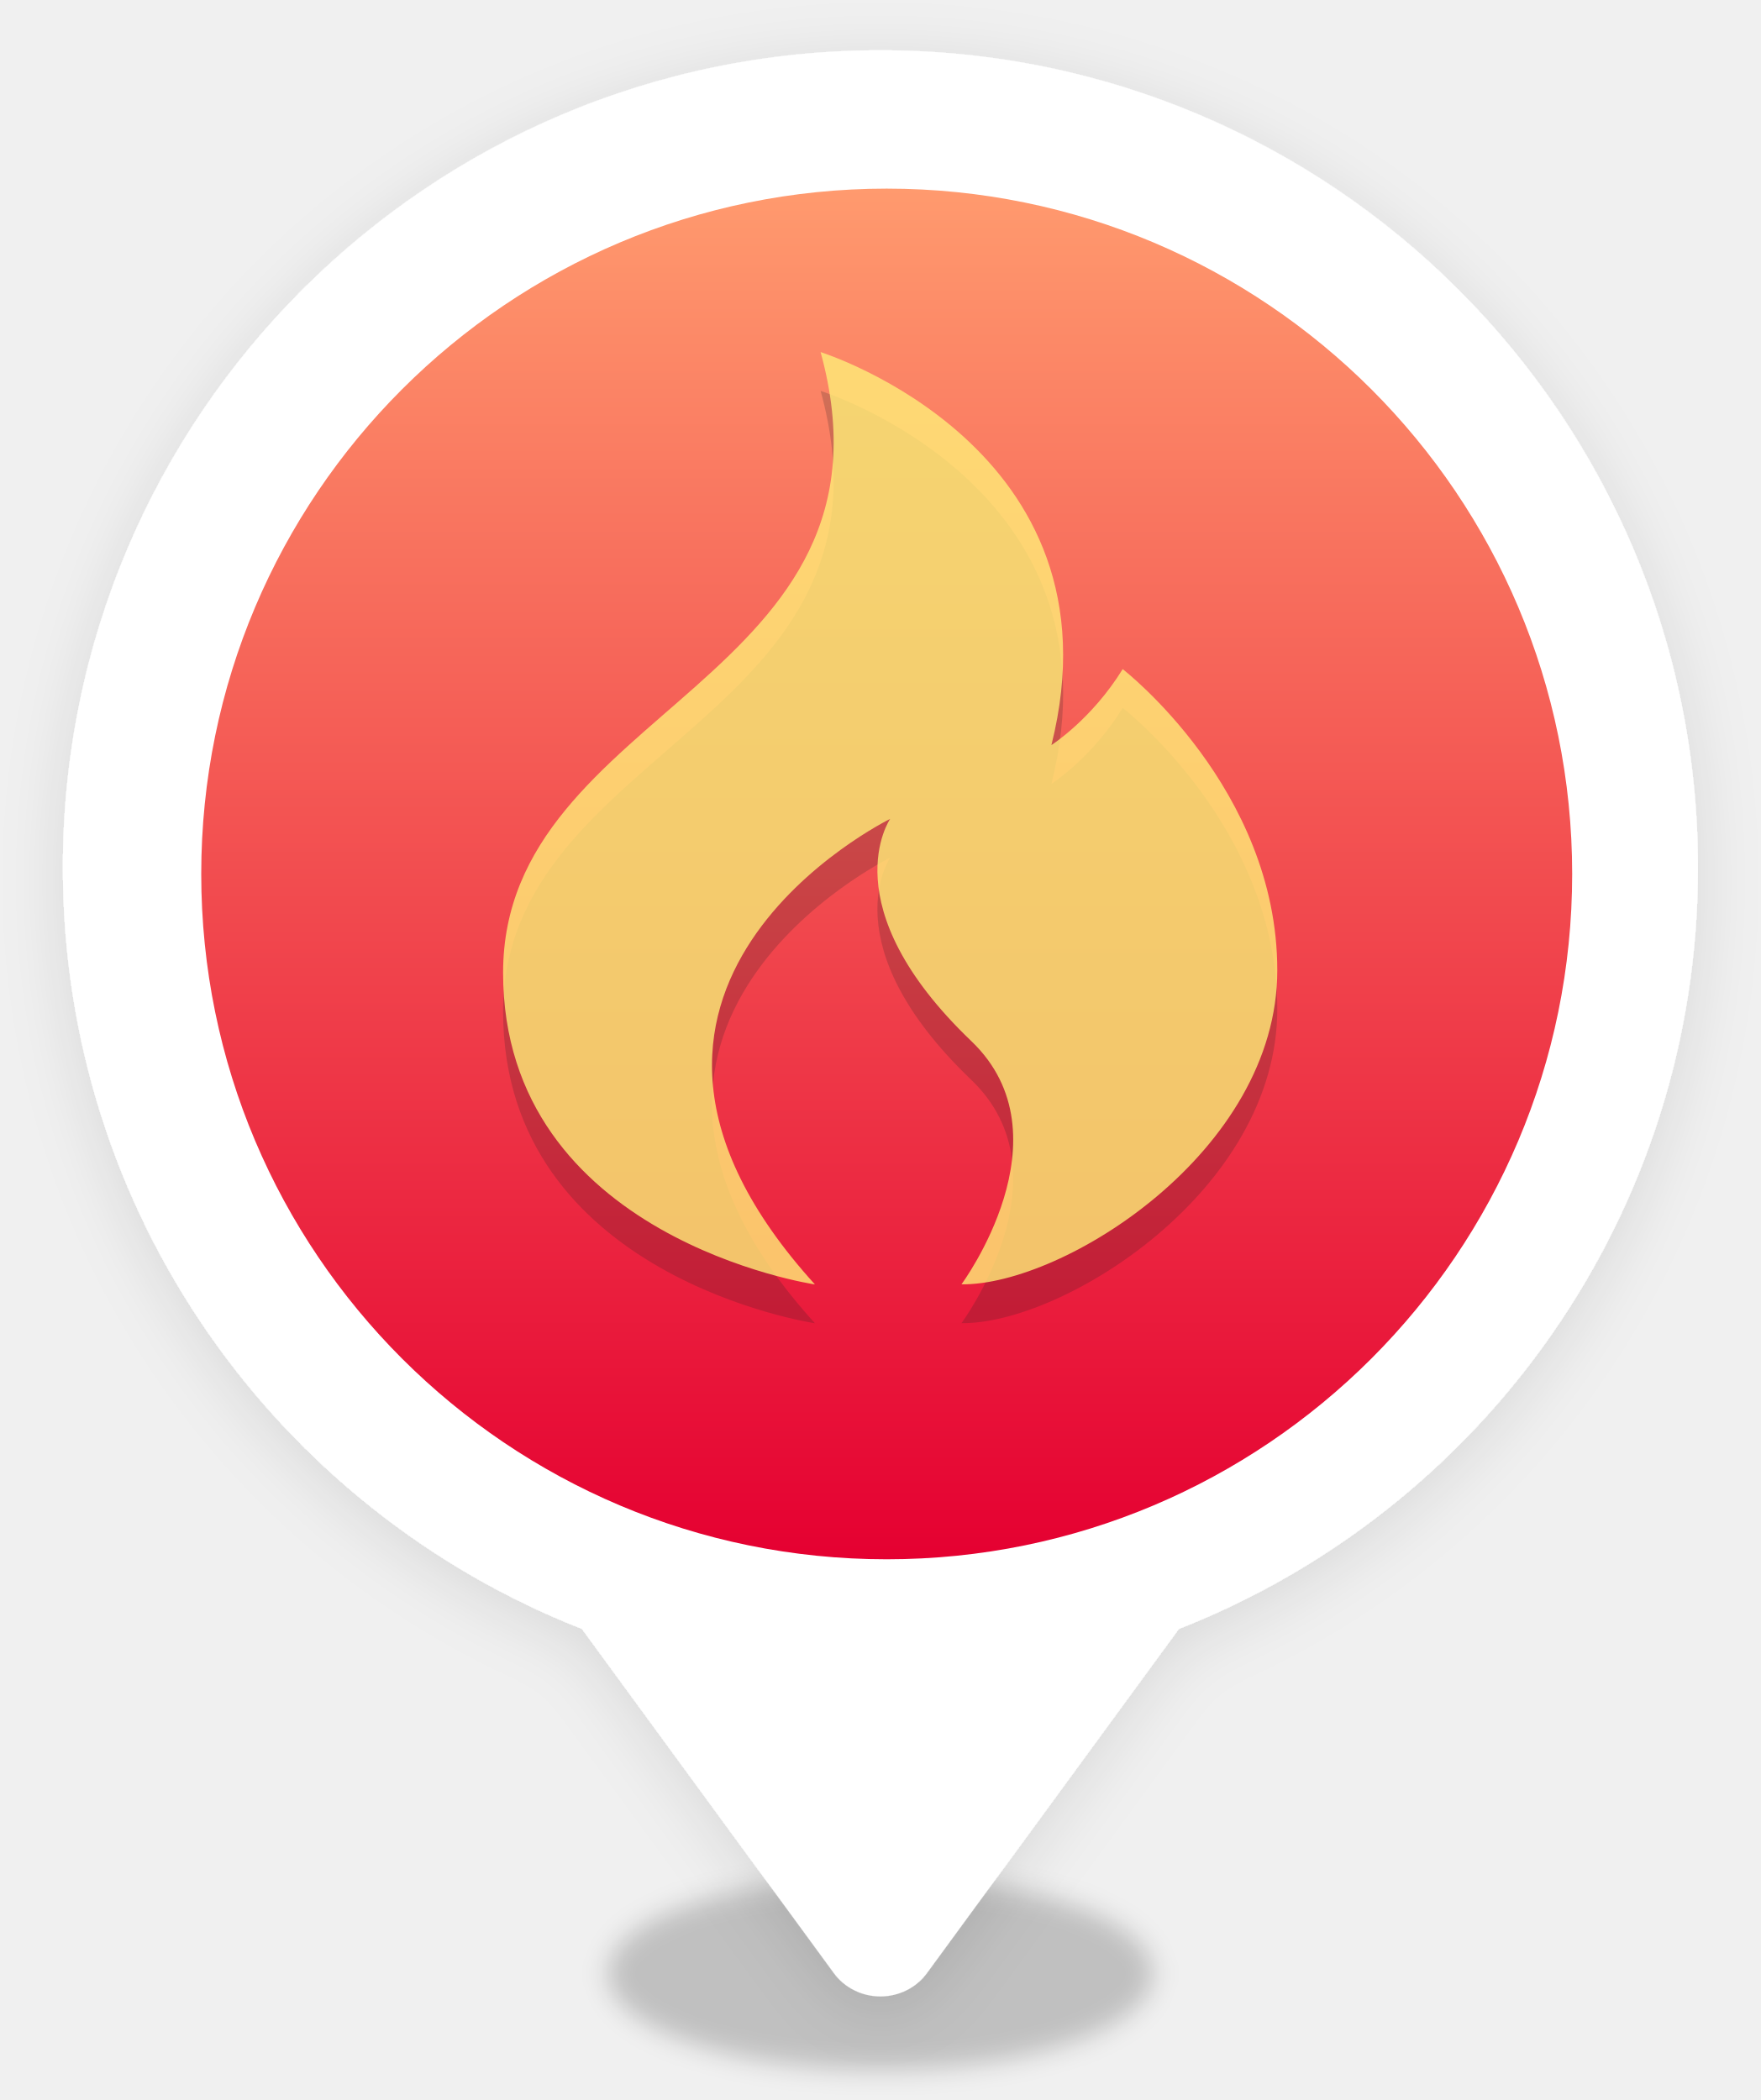
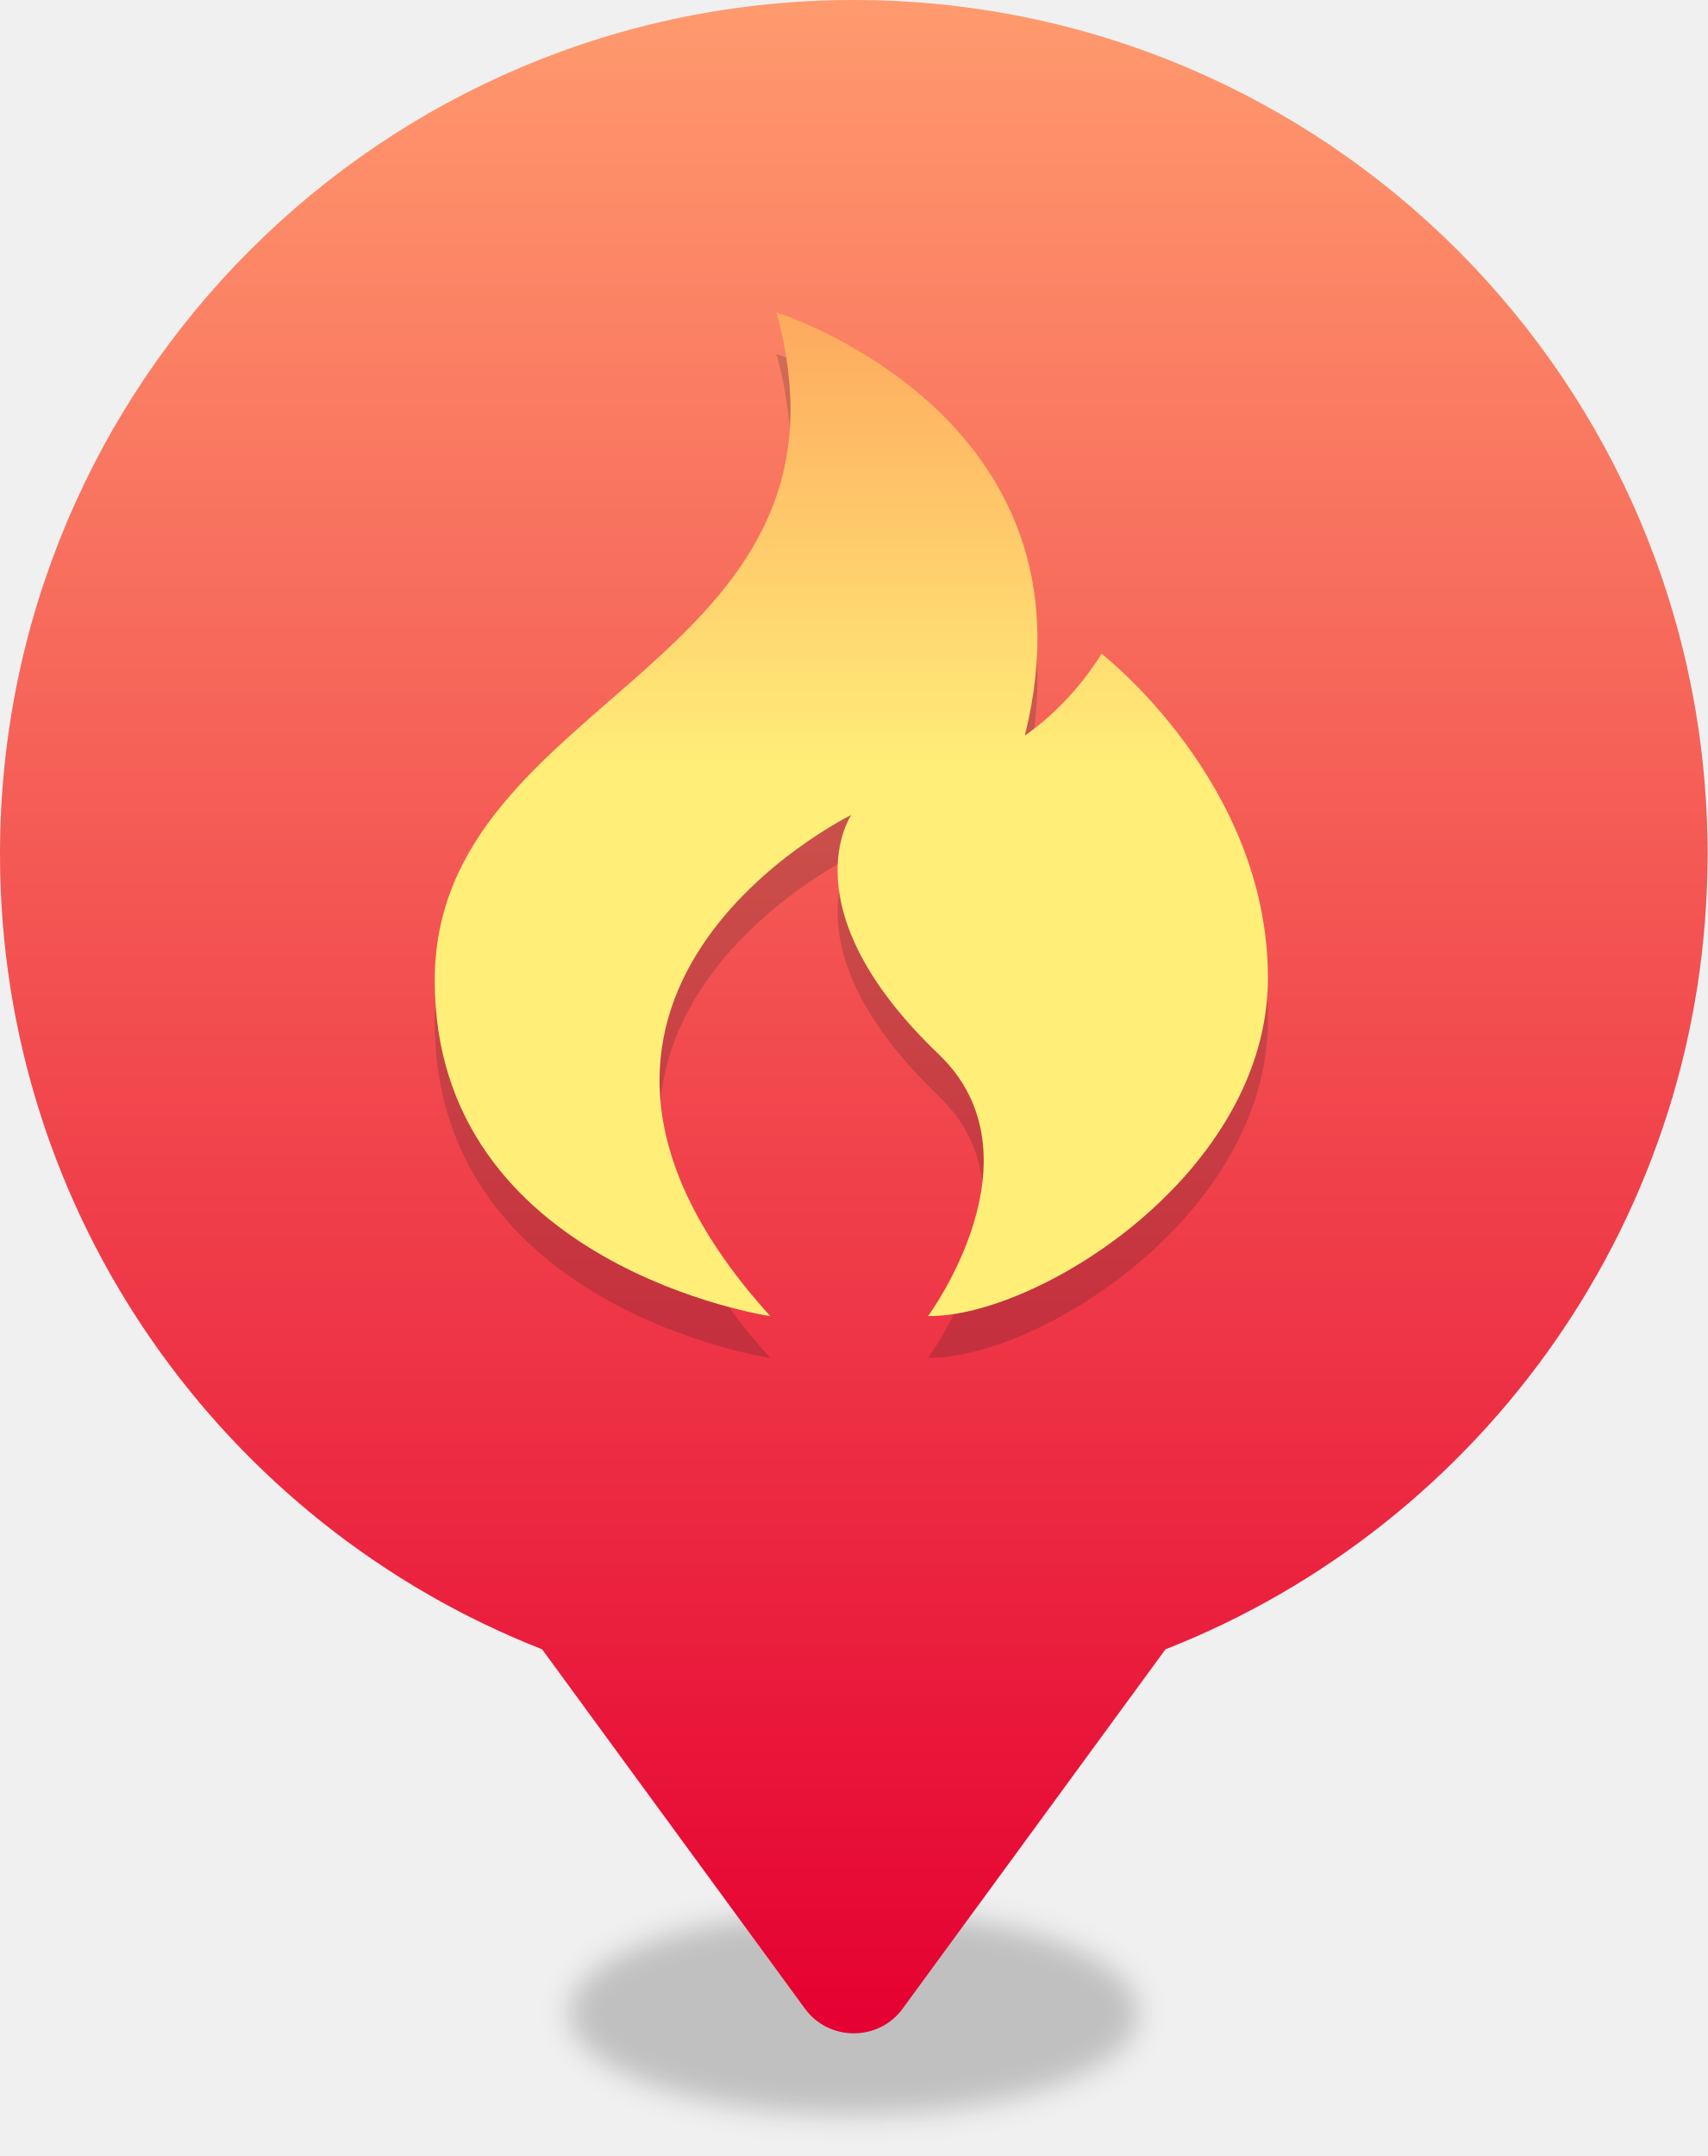
- <svg xmlns="http://www.w3.org/2000/svg" width="140" height="167" viewBox="0 0 140 167" fill="none">
-   <g filter="url(#filter0_f_2808_153)">
-     <ellipse cx="70" cy="156.941" rx="21.667" ry="7.647" fill="black" fill-opacity="0.2" />
+ <svg xmlns="http://www.w3.org/2000/svg" width="122" height="154" viewBox="0 0 122 154" fill="none">
+   <g filter="url(#filter0_f_2817_42)">
+     <ellipse cx="61" cy="143.786" rx="20.333" ry="7.262" fill="black" fill-opacity="0.2" />
  </g>
-   <g filter="url(#filter1_d_2808_153)">
-     <path fill-rule="evenodd" clip-rule="evenodd" d="M70 4C105.899 4 135 33.102 135 69C135 96.525 117.891 120.054 93.728 129.533L73.701 156.907C73.284 157.48 72.73 157.948 72.085 158.27C71.441 158.593 70.725 158.762 69.999 158.762C69.273 158.762 68.558 158.593 67.913 158.27C67.269 157.948 66.715 157.48 66.297 156.907L46.27 129.532C22.108 120.053 5 96.524 5 69C5 33.102 34.102 4 70 4Z" fill="white" />
+   <path fill-rule="evenodd" clip-rule="evenodd" d="M61 0C94.689 0 122 27.311 122 61C122 86.831 105.945 108.912 83.269 117.808L64.474 143.497C64.083 144.035 63.562 144.474 62.958 144.777C62.353 145.08 61.681 145.238 61 145.238C60.319 145.238 59.647 145.08 59.042 144.777C58.438 144.474 57.917 144.035 57.526 143.497L38.731 117.807C16.055 108.912 0 86.831 0 61C0 27.311 27.311 0 61 0Z" fill="url(#paint0_linear_2817_42)" />
+   <g opacity="0.2">
+     <path d="M55.038 97C55.038 97 31.06 93.451 31.06 73.022C31.06 52.592 62.414 50.643 55.476 25.297C55.476 25.297 78.952 32.643 73.221 55.52C73.221 55.52 76.325 53.537 78.701 49.678C78.701 49.678 90.589 58.861 90.589 72.834C90.589 86.807 74.109 97.086 66.303 96.991C66.303 96.991 74.726 85.618 67.063 78.287C56.186 67.879 60.823 61.196 60.823 61.196C60.823 61.196 34.319 74.161 55.038 97Z" fill="#231F20" />
  </g>
-   <circle cx="70.5" cy="69.5" r="54.5" fill="url(#paint0_linear_2808_153)" />
-   <g opacity="0.2">
-     <path d="M64.794 105.231C64.794 105.231 40 101.562 40 80.437C40 59.312 72.422 57.296 65.247 31.087C65.247 31.087 89.523 38.684 83.596 62.339C83.596 62.339 86.806 60.289 89.263 56.298C89.263 56.298 101.555 65.793 101.555 80.242C101.555 94.691 84.515 105.321 76.443 105.222C76.443 105.222 85.152 93.462 77.229 85.881C65.982 75.119 70.776 68.208 70.776 68.208C70.776 68.208 43.37 81.615 64.794 105.231Z" fill="#231F20" />
-   </g>
-   <path d="M64.794 102.144C64.794 102.144 40 98.475 40 77.35C40 56.224 72.42 54.209 65.245 28C65.245 28 89.521 35.596 83.595 59.252C83.595 59.252 86.804 57.202 89.262 53.211C89.262 53.211 101.554 62.706 101.554 77.155C101.554 91.604 84.515 102.234 76.443 102.135C76.443 102.135 85.152 90.375 77.229 82.794C65.982 72.032 70.776 65.121 70.776 65.121C70.776 65.121 43.37 78.528 64.794 102.144Z" fill="#FFEF79" fill-opacity="0.79" />
+   <path d="M55.038 94.014C55.038 94.014 31.06 90.466 31.06 70.036C31.06 49.607 62.413 47.657 55.474 22.312C55.474 22.312 78.951 29.658 73.22 52.534C73.22 52.534 76.323 50.552 78.7 46.693C78.7 46.693 90.588 55.875 90.588 69.848C90.588 83.821 74.109 94.101 66.303 94.005C66.303 94.005 74.726 82.633 67.063 75.302C56.186 64.894 60.823 58.21 60.823 58.21C60.823 58.21 34.319 71.175 55.038 94.014Z" fill="url(#paint1_linear_2817_42)" />
  <defs>
-     <filter id="filter0_f_2808_153" x="46.333" y="147.294" width="47.333" height="19.294" filterUnits="userSpaceOnUse" color-interpolation-filters="sRGB">
+     <filter id="filter0_f_2817_42" x="38.667" y="134.524" width="44.667" height="18.524" filterUnits="userSpaceOnUse" color-interpolation-filters="sRGB">
      <feFlood flood-opacity="0" result="BackgroundImageFix" />
      <feBlend mode="normal" in="SourceGraphic" in2="BackgroundImageFix" result="shape" />
-       <feGaussianBlur stdDeviation="1" result="effect1_foregroundBlur_2808_153" />
+       <feGaussianBlur stdDeviation="1" result="effect1_foregroundBlur_2817_42" />
    </filter>
-     <filter id="filter1_d_2808_153" x="0" y="0" width="140" height="164.762" filterUnits="userSpaceOnUse" color-interpolation-filters="sRGB">
-       <feFlood flood-opacity="0" result="BackgroundImageFix" />
-       <feColorMatrix in="SourceAlpha" type="matrix" values="0 0 0 0 0 0 0 0 0 0 0 0 0 0 0 0 0 0 127 0" result="hardAlpha" />
-       <feOffset dy="1" />
-       <feGaussianBlur stdDeviation="2.5" />
-       <feComposite in2="hardAlpha" operator="out" />
-       <feColorMatrix type="matrix" values="0 0 0 0 0 0 0 0 0 0 0 0 0 0 0 0 0 0 0.1 0" />
-       <feBlend mode="normal" in2="BackgroundImageFix" result="effect1_dropShadow_2808_153" />
-       <feBlend mode="normal" in="SourceGraphic" in2="effect1_dropShadow_2808_153" result="shape" />
-     </filter>
-     <linearGradient id="paint0_linear_2808_153" x1="70.5" y1="15" x2="70.5" y2="124" gradientUnits="userSpaceOnUse">
+     <linearGradient id="paint0_linear_2817_42" x1="61" y1="0" x2="61" y2="145.238" gradientUnits="userSpaceOnUse">
      <stop stop-color="#FF9A6E" />
      <stop offset="1" stop-color="#E50031" />
    </linearGradient>
+     <linearGradient id="paint1_linear_2817_42" x1="60.824" y1="22.312" x2="60.824" y2="94.014" gradientUnits="userSpaceOnUse">
+       <stop stop-color="#FEA95E" />
+       <stop offset="0.462" stop-color="#FFEF79" />
+     </linearGradient>
  </defs>
</svg>
